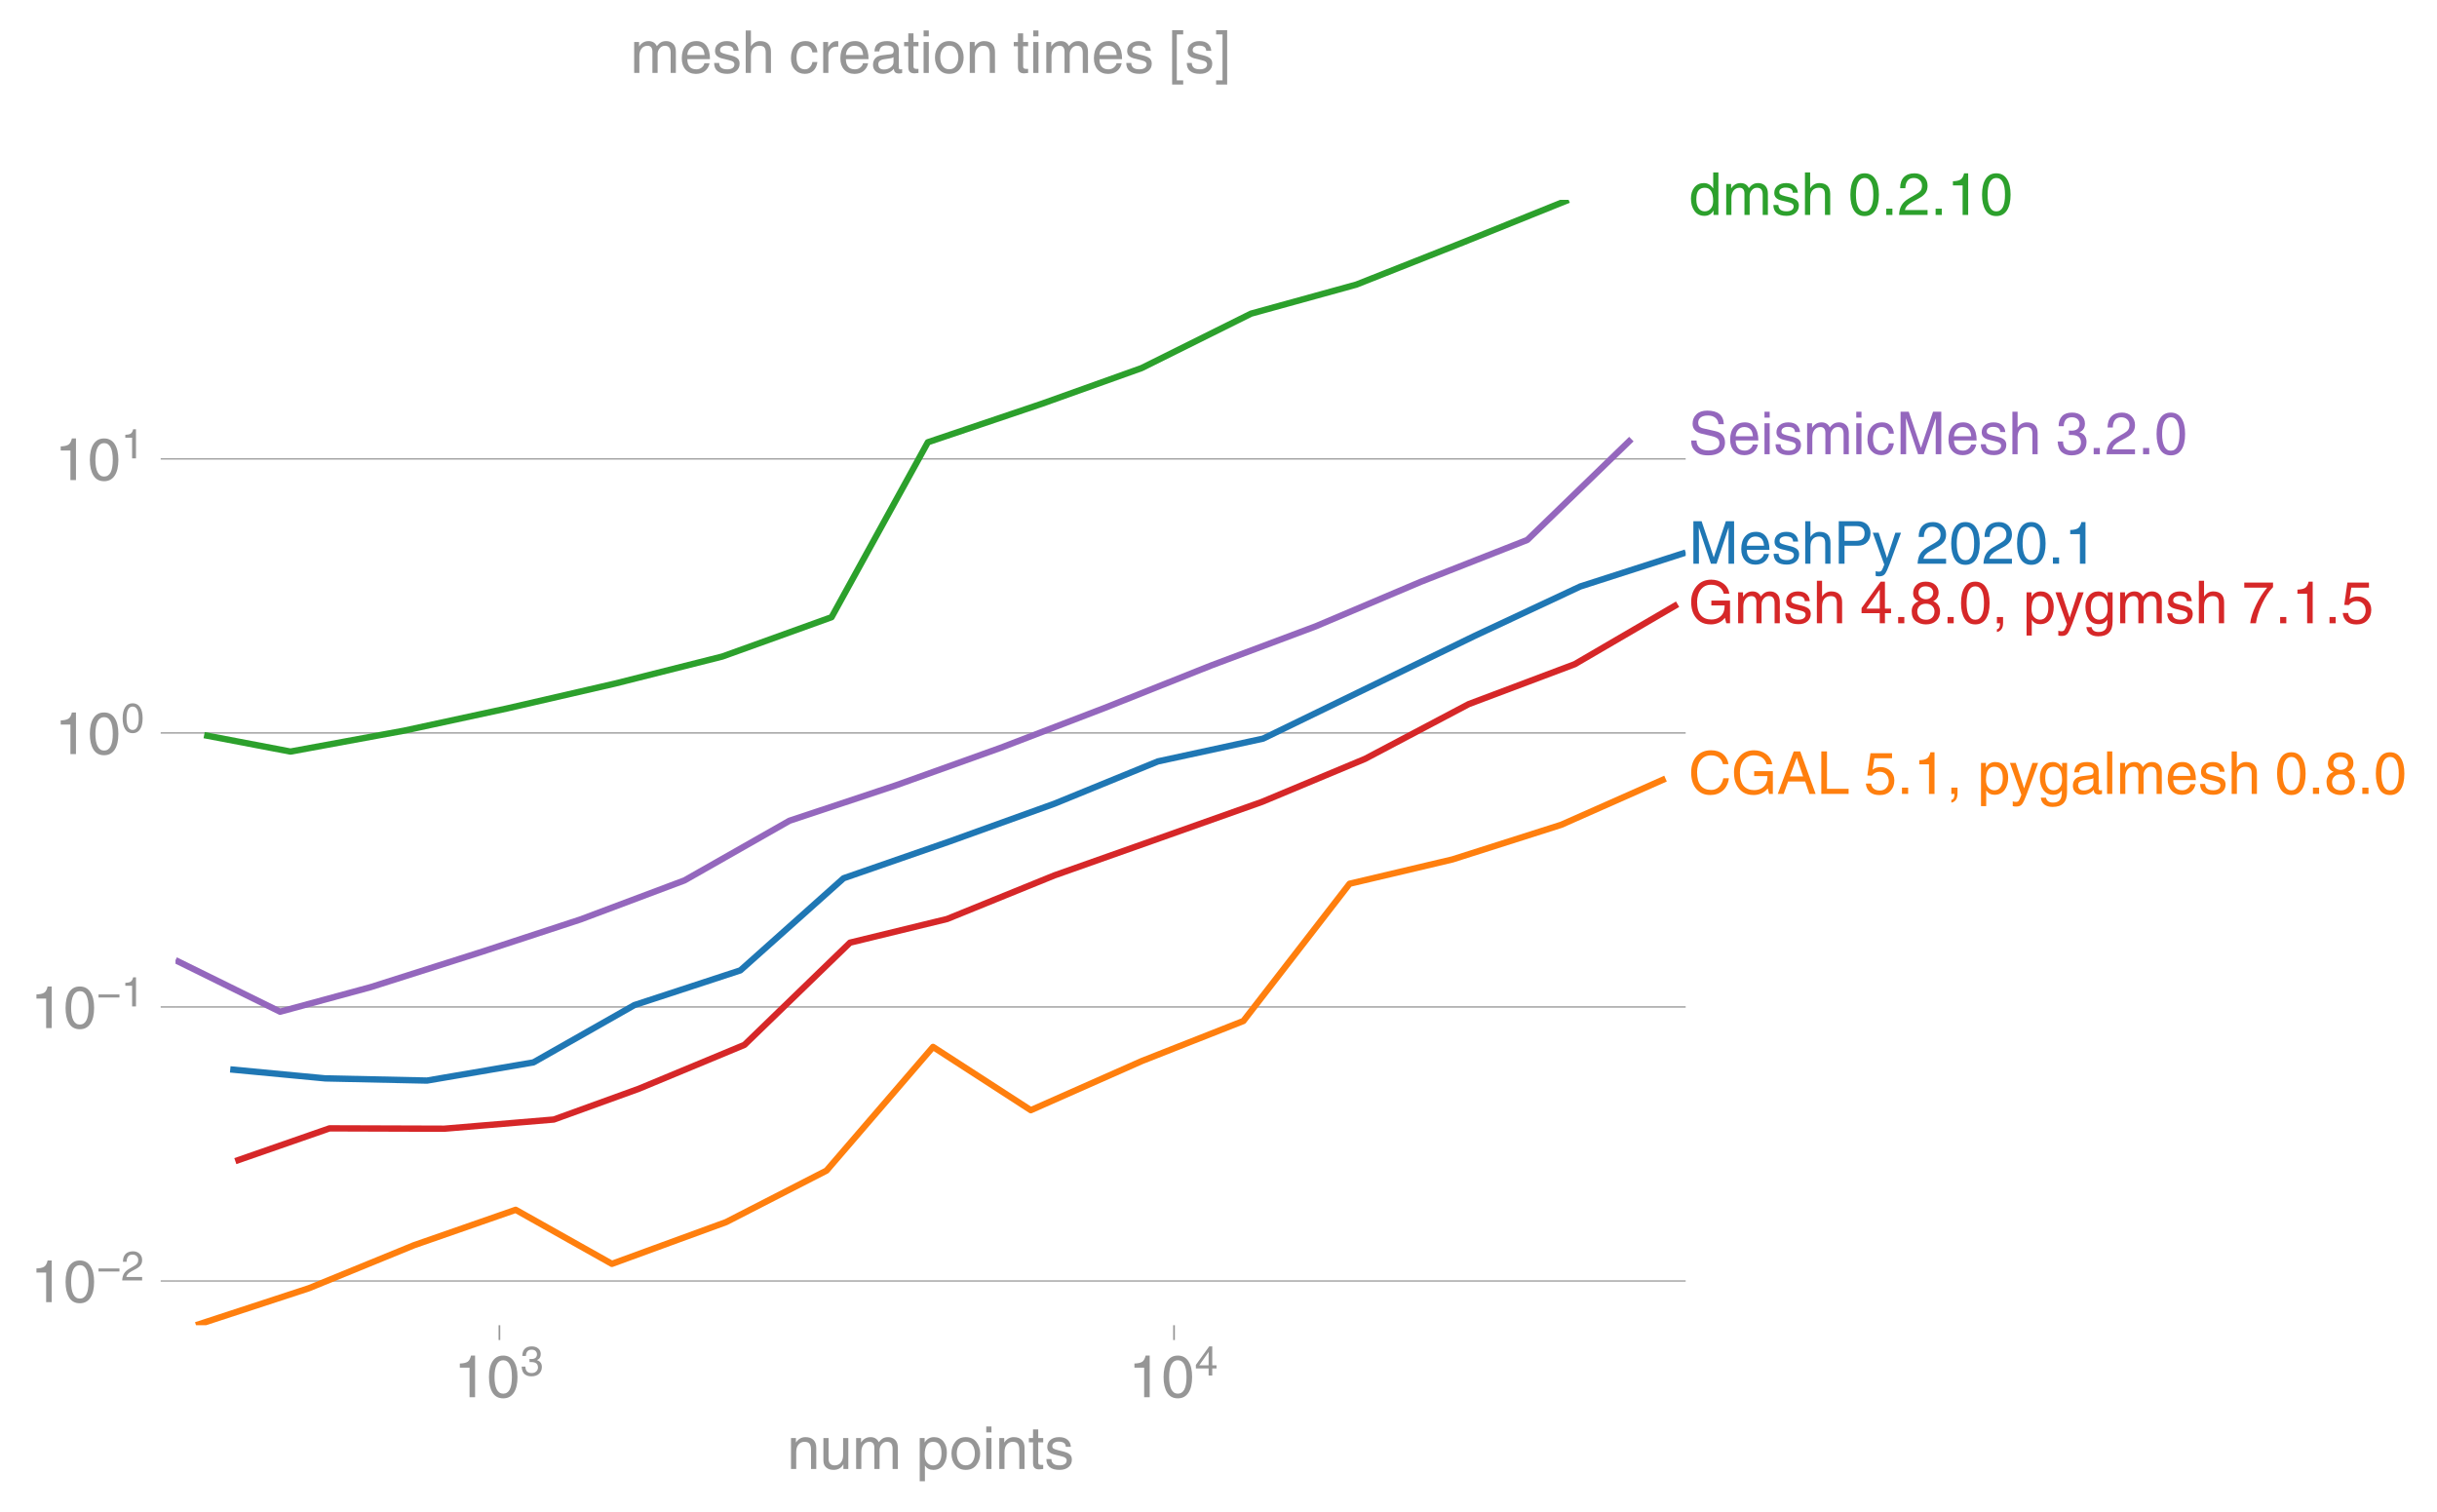
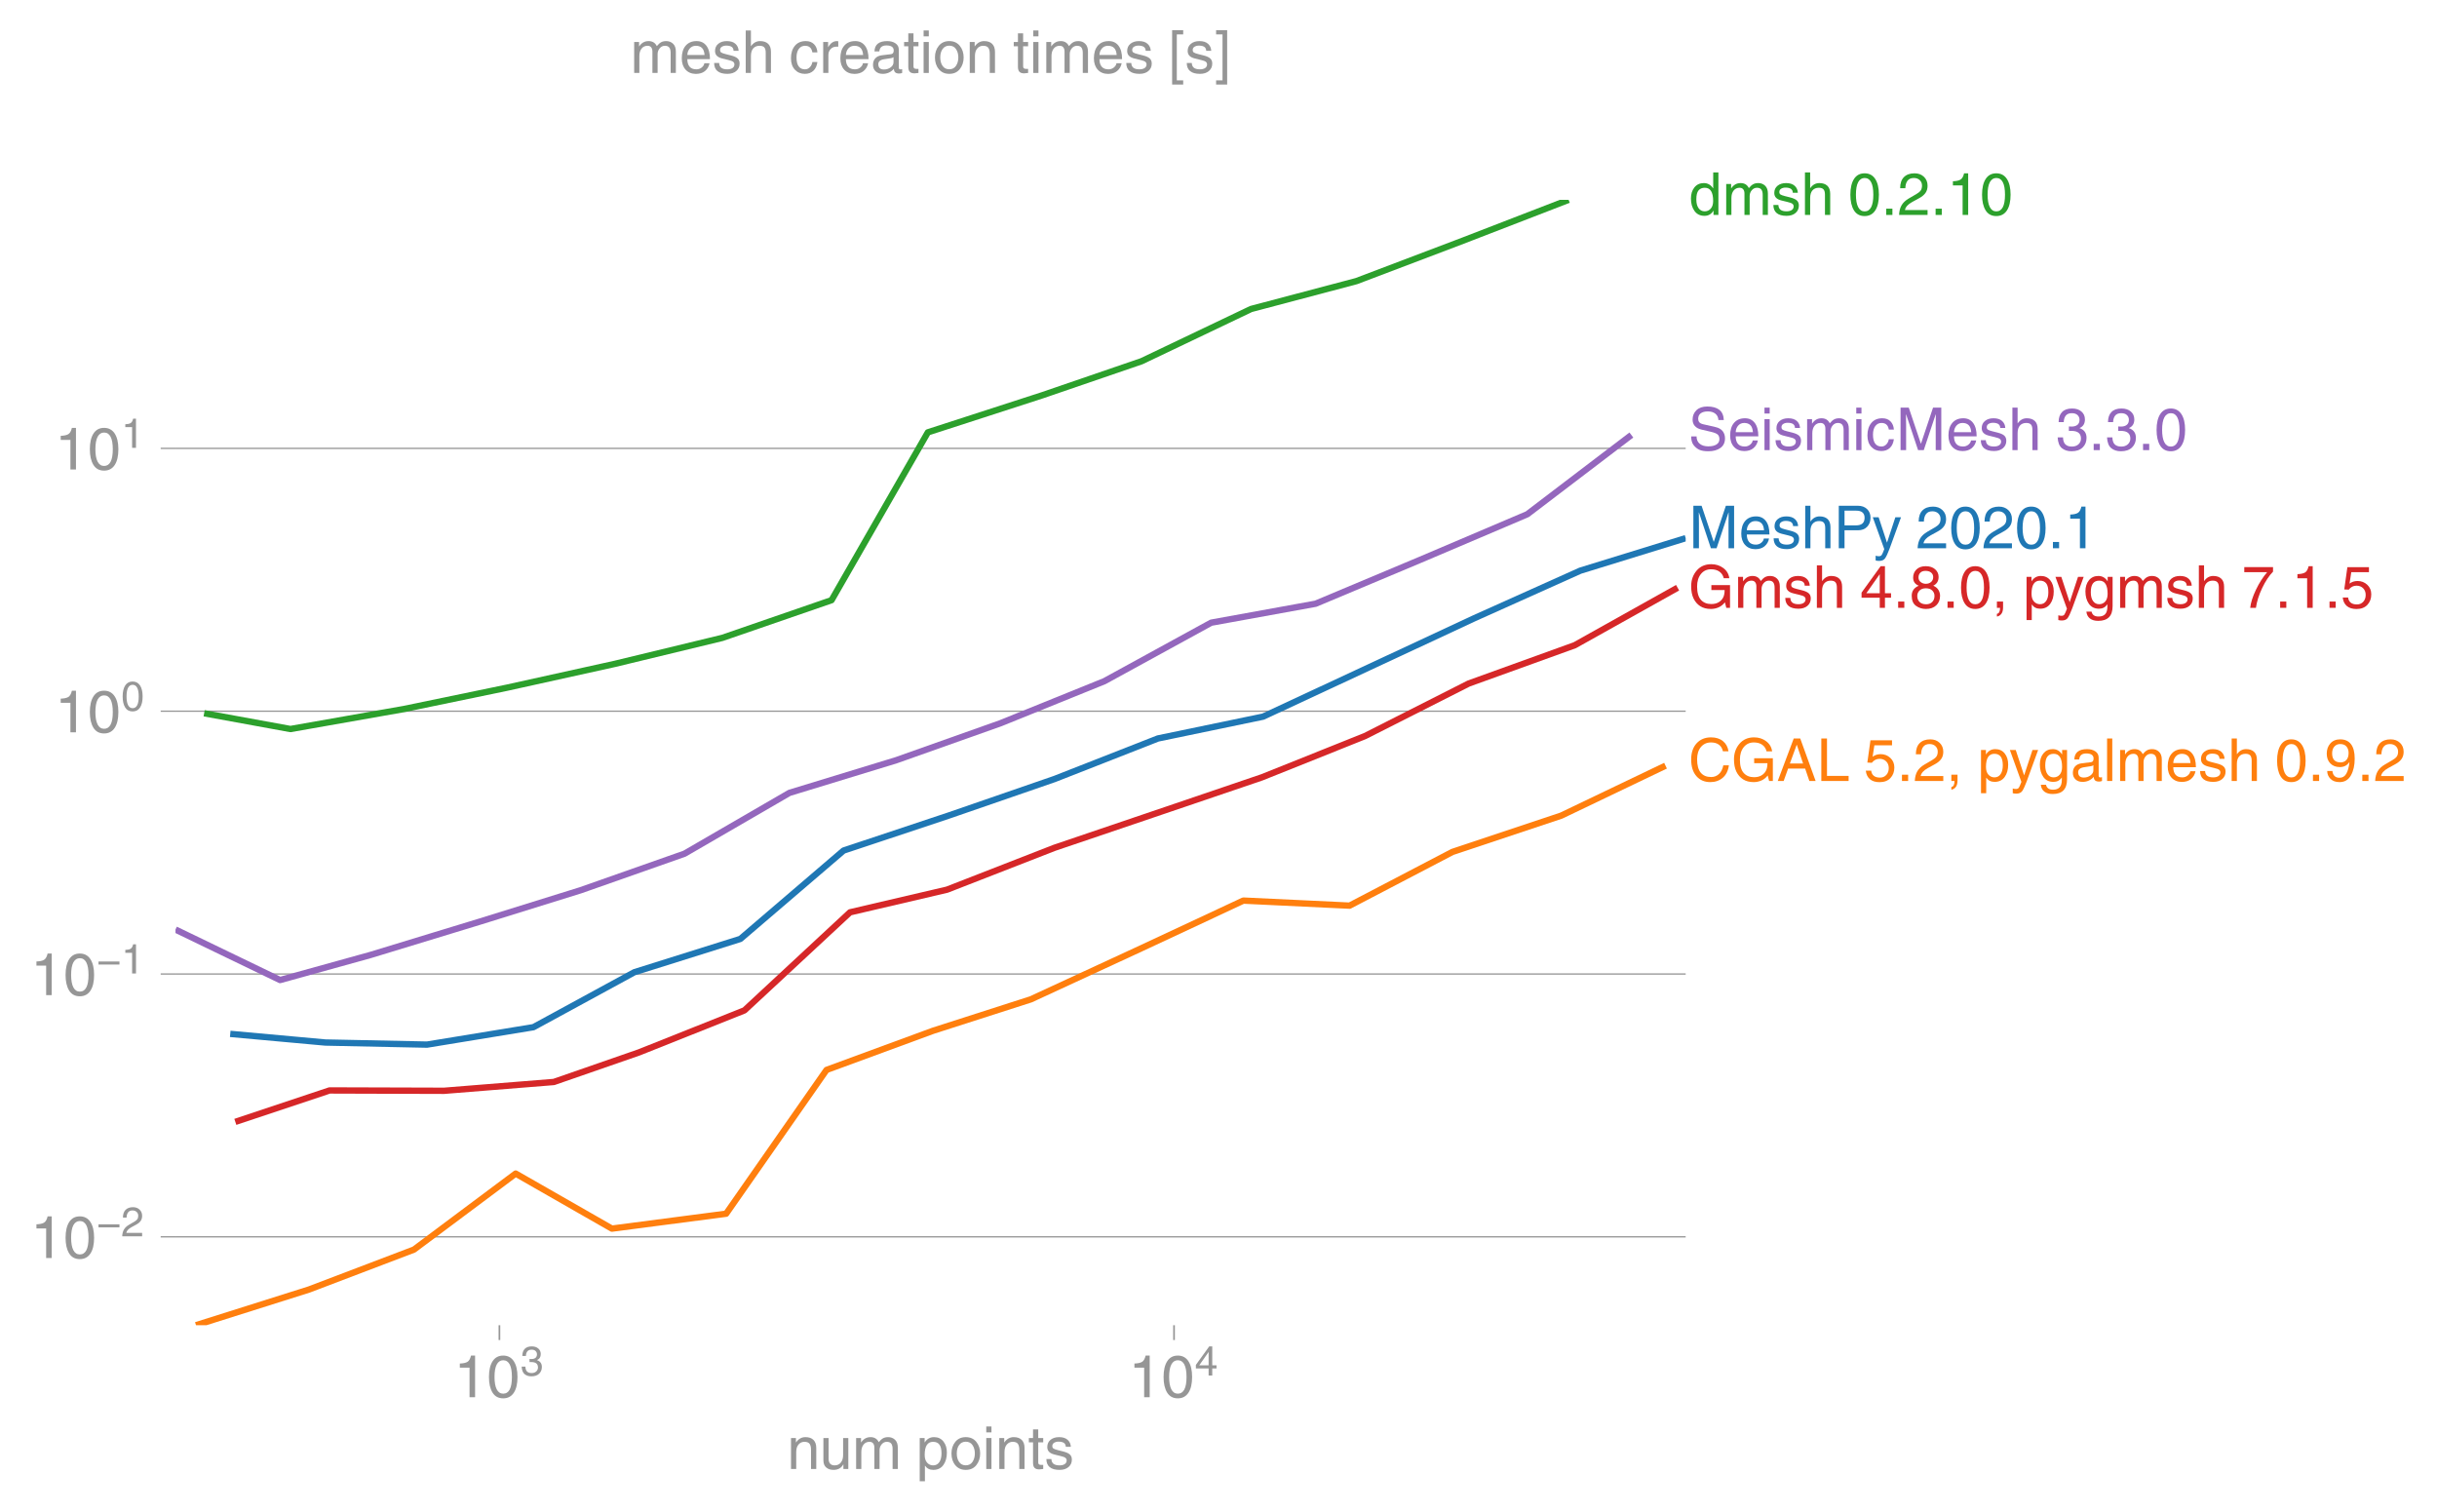
<svg xmlns="http://www.w3.org/2000/svg" xmlns:xlink="http://www.w3.org/1999/xlink" height="476.609" viewBox="0 0 576.288 357.457" width="768.384">
  <defs>
    <style>*{stroke-linecap:butt;stroke-linejoin:round}</style>
  </defs>
  <g id="figure_1">
    <path d="M0 357.457h576.288V0H0z" fill="none" id="patch_1" />
    <g id="axes_1">
      <path d="M41.5 313.361h357.12V47.25H41.5z" fill="none" id="patch_2" />
      <g id="matplotlib.axis_1">
        <g id="xtick_1">
          <g id="line2d_1">
            <defs>
-               <path d="M0 0v3.5" id="mb779ace7f1" stroke="#969696" stroke-width=".4" />
-             </defs>
-             <use x="118.101" xlink:href="#mb779ace7f1" y="313.361" fill="#969696" stroke="#969696" stroke-width=".4" />
+               <path d="M0 0v3.5" id="m93653fe2c5" stroke="#969696" stroke-width=".4" />
+             </defs>
+             <use x="118.101" xlink:href="#m93653fe2c5" y="313.361" fill="#969696" stroke="#969696" stroke-width=".4" />
          </g>
          <g transform="matrix(.14 0 0 -.14 107.321 330.41)" fill="#969696" id="text_1">
            <defs>
              <path d="M35.89 0h-9.374v49.906H10.109v6.985q8.594.28 12.782 2.75Q27.094 62.109 29 70.313h6.89z" id="HelveticaWorld-Regular-49" />
              <path d="M42.484 34.188q0 14.109-3.734 21.156-3.734 7.062-10.969 7.062-7.078 0-10.89-7.062-3.797-7.047-3.797-21.157 0-13.671 3.75-20.937Q20.609 6 27.78 6q7.235 0 10.969 7 3.734 7.016 3.734 21.188zm9.422 0q0-17.297-6.25-26.704-6.25-9.39-17.875-9.39-12.062 0-18.062 9.734-6 9.75-6 26.36 0 17.03 6.14 26.578 6.157 9.547 17.922 9.547 11.625 0 17.875-9.5t6.25-26.626z" id="HelveticaWorld-Regular-48" />
              <path d="M22.406 39.984q2.203-.187 4.594-.187 6.203 0 9.781 2.86 3.594 2.859 3.594 8.656 0 4.687-3.344 7.89-3.343 3.203-9.64 3.203-6.985 0-10.235-4.11-3.234-4.093-3.437-10.983h-8.64q0 10.984 5.765 16.984 5.765 6.016 16.937 6.016 9.922 0 15.828-5.11 5.907-5.094 5.907-13.39 0-10.704-9.032-14.5v-.204q11.72-4 11.72-16.406 0-9.906-6.595-16.265-6.593-6.344-18.703-6.344-9.906 0-16.312 5.203Q4.204 8.5 3.422 21.484H12.5q.203-8.109 4-11.797Q20.313 6 27.484 6q6.938 0 11.141 3.86 4.203 3.859 4.203 9.718 0 6.406-4.016 9.672-4 3.266-12.39 3.266-2 0-4.016-.094z" id="HelveticaWorld-Regular-51" />
            </defs>
            <use transform="translate(0 .173)" xlink:href="#HelveticaWorld-Regular-49" />
            <use transform="translate(55.615 .173)" xlink:href="#HelveticaWorld-Regular-48" />
            <use transform="matrix(.7 0 0 .7 112.146 36.781)" xlink:href="#HelveticaWorld-Regular-51" />
          </g>
        </g>
        <g id="xtick_2">
-           <use x="277.63" xlink:href="#mb779ace7f1" y="313.361" fill="#969696" stroke="#969696" stroke-width=".4" id="line2d_2" />
+           <use x="277.63" xlink:href="#m93653fe2c5" y="313.361" fill="#969696" stroke="#969696" stroke-width=".4" id="line2d_2" />
          <g transform="matrix(.14 0 0 -.14 266.85 330.41)" fill="#969696" id="text_2">
            <defs>
              <path d="M10.594 24.703h22.61v31.89h-.188zM42 17.093V0h-8.797v17.094H2.484v8.593L34.72 70.314H42v-45.61h10.297v-7.61z" id="HelveticaWorld-Regular-52" />
            </defs>
            <use transform="translate(0 .173)" xlink:href="#HelveticaWorld-Regular-49" />
            <use transform="translate(55.615 .173)" xlink:href="#HelveticaWorld-Regular-48" />
            <use transform="matrix(.7 0 0 .7 112.146 36.781)" xlink:href="#HelveticaWorld-Regular-52" />
          </g>
        </g>
        <g transform="matrix(.14 0 0 -.14 186.133 347.359)" fill="#969696" id="text_3">
          <defs>
            <path d="M49.219 0h-8.844v32.172q0 7.422-2.594 10.578-2.578 3.156-8.578 3.156-5.906 0-9.875-4.5-3.953-4.484-3.953-12.89V0H6.594v52.297h8.297v-7.375h.203q6.203 8.89 15.812 8.89 8.89 0 13.594-4.718 4.719-4.703 4.719-13.5z" id="HelveticaWorld-Regular-110" />
            <path d="M6.11 52.297h8.78V17.578q0-5.765 2.61-8.625Q20.125 6.11 25 6.11q6.781 0 10.594 4.797 3.812 4.813 3.812 12.578v28.813h8.782V0H39.89v7.625l-.188.188q-4.984-9.329-16.61-9.329-7.515 0-12.25 4.094Q6.11 6.688 6.11 14.703z" id="HelveticaWorld-Regular-117" />
            <path d="M6.594 52.297h8.297v-7.375h.203q5.906 8.89 15.812 8.89 9.813 0 13.922-8.5 3.75 4.594 7.266 6.547 3.515 1.953 8.703 1.953 6.781 0 11.484-4.453Q77 44.922 77 36.187V0h-8.781v33.797q0 6.094-2.297 9.094-2.297 3.015-7.422 3.015-5.172 0-8.75-4.203-3.563-4.203-3.563-9.812V0h-8.78v36.188q0 4.53-2.11 7.124-2.094 2.594-6.094 2.594-6.297 0-10.062-4.687-3.766-4.688-3.766-12.703V0H6.594z" id="HelveticaWorld-Regular-109" />
            <path d="M14.984 23.688q0-8.407 4.094-13 4.11-4.579 10.219-4.579 6.687 0 10.39 5.438 3.72 5.453 3.72 14.765 0 10.22-3.563 14.907-3.563 4.687-10.735 4.687-6.984 0-10.562-5.5-3.563-5.5-3.563-16.718zm-8.39 28.609h8.297v-7.375h.203q5.61 8.89 15.625 8.89 10.11 0 15.937-7.359 5.828-7.344 5.828-18.766 0-12.796-5.953-21Q40.578-1.515 29.5-1.515q-9.094 0-13.922 7.032h-.203v-26.22H6.594z" id="HelveticaWorld-Regular-112" />
            <path d="M12.703 26.219q0-8.735 3.953-14.375 3.953-5.64 11.219-5.64 7.531 0 11.438 5.905 3.906 5.907 3.906 14.11 0 8.297-3.907 14.078-3.906 5.797-11.437 5.797-6.969 0-11.078-5.453-4.094-5.438-4.094-14.422zm-8.984 0q0 11.672 6.484 19.625 6.5 7.968 17.672 7.968 11.438 0 17.875-8.062 6.453-8.047 6.453-19.531 0-11.516-6.406-19.625-6.39-8.11-17.922-8.11-11.078 0-17.625 7.86-6.531 7.86-6.531 19.875z" id="HelveticaWorld-Regular-111" />
            <path d="M6.594 61.813v9.968h8.781v-9.969zM15.375 0H6.594v52.297h8.781z" id="HelveticaWorld-Regular-105" />
            <path d="M17.188 45.016V10.984q0-2 1.093-3.046 1.11-1.047 3.938-1.047h3.375V0Q20.797-.688 19-.688q-5.516 0-8.063 2.641-2.53 2.64-2.53 8.547v34.516H1.311v7.28h7.094v14.595h8.781V52.297h8.407v-7.281z" id="HelveticaWorld-Regular-116" />
            <path d="M36.078 37.406q-.187 4.688-3.344 6.735-3.14 2.047-9.047 2.047-4.296 0-7.359-1.907-3.047-1.89-3.047-5.468 0-2.829 1.797-4.172 1.813-1.344 7.828-2.86l8.688-2.187q7.906-2 11.297-5.11 3.406-3.093 3.406-8.656 0-7.719-5.64-12.531-5.641-4.813-15.063-4.813-11 0-16.64 4.563-5.626 4.578-5.735 13.75h8.5q.203-5.422 3.594-8.063 3.39-2.625 10.171-2.625 5.516 0 8.766 2.188 3.25 2.203 3.25 6.11 0 2.78-2.11 4.437-2.093 1.672-8.296 3.078l-10.203 2.5q-6.203 1.562-9.157 4.656-2.953 3.094-2.953 8.031 0 7.72 5.516 12.203 5.531 4.5 14.406 4.5 9.485 0 14.531-4.624 5.047-4.61 5.344-11.782z" id="HelveticaWorld-Regular-115" />
          </defs>
          <use xlink:href="#HelveticaWorld-Regular-110" />
          <use x="55.176" xlink:href="#HelveticaWorld-Regular-117" />
          <use x="109.961" xlink:href="#HelveticaWorld-Regular-109" />
          <use x="192.969" xlink:href="#HelveticaWorld-Regular-32" />
          <use x="217.383" xlink:href="#HelveticaWorld-Regular-112" />
          <use x="273.877" xlink:href="#HelveticaWorld-Regular-111" />
          <use x="329.785" xlink:href="#HelveticaWorld-Regular-105" />
          <use x="351.807" xlink:href="#HelveticaWorld-Regular-110" />
          <use x="406.982" xlink:href="#HelveticaWorld-Regular-116" />
          <use x="434.668" xlink:href="#HelveticaWorld-Regular-115" />
        </g>
      </g>
      <g id="matplotlib.axis_2">
        <g id="ytick_1">
-           <path clip-path="url(#p1ca084942b)" d="M41.5 302.903h357.12" fill="none" stroke="#969696" stroke-linecap="square" stroke-width=".3" id="line2d_3" />
+           <path clip-path="url(#p63b7181c20)" d="M41.5 292.465h357.12" fill="none" stroke="#969696" stroke-linecap="square" stroke-width=".3" id="line2d_3" />
          <g id="line2d_4">
            <defs>
-               <path d="M0 0h-3.5" id="mfa47f99532" stroke="#969696" stroke-width=".3" />
-             </defs>
-             <use x="41.5" xlink:href="#mfa47f99532" y="302.903" fill="#969696" stroke="#969696" stroke-width=".3" />
-           </g>
-           <g transform="matrix(.14 0 0 -.14 7.2 307.928)" fill="#969696" id="text_4">
+               <path d="M0 0h-3.5" id="m6d30e87392" stroke="#969696" stroke-width=".3" />
+             </defs>
+             <use x="41.5" xlink:href="#m6d30e87392" y="292.465" fill="#969696" stroke="#969696" stroke-width=".3" />
+           </g>
+           <g transform="matrix(.14 0 0 -.14 7.2 297.49)" fill="#969696" id="text_4">
            <defs>
              <path d="M54.594 21.578H4v7.328h50.594z" id="HelveticaWorld-Regular-8722" />
              <path d="M4.39 45.125q0 12.39 6.391 18.781 6.406 6.407 17.938 6.407 9.656 0 15.812-5.86 6.157-5.86 6.157-15.14 0-7.22-3.547-12.188-3.532-4.953-10.422-8.703l-12.11-6.64Q13.922 15.921 12.5 8.296h38.188V0H2.593q.39 9.906 4.297 16.5 3.906 6.594 12.203 11.375l12.593 7.328q5.032 2.89 7.329 5.984 2.297 3.094 2.297 8.516 0 5.375-3.766 9.031-3.75 3.672-10.156 3.672-7.078 0-10.594-4.672-3.516-4.656-3.61-12.609z" id="HelveticaWorld-Regular-50" />
            </defs>
            <use transform="translate(0 .173)" xlink:href="#HelveticaWorld-Regular-49" />
            <use transform="translate(55.615 .173)" xlink:href="#HelveticaWorld-Regular-48" />
            <use transform="matrix(.7 0 0 .7 112.146 36.781)" xlink:href="#HelveticaWorld-Regular-8722" />
            <use transform="matrix(.7 0 0 .7 153.161 36.781)" xlink:href="#HelveticaWorld-Regular-50" />
          </g>
        </g>
        <g id="ytick_2">
-           <path clip-path="url(#p1ca084942b)" d="M41.5 238.109h357.12" fill="none" stroke="#969696" stroke-linecap="square" stroke-width=".3" id="line2d_5" />
-           <use x="41.5" xlink:href="#mfa47f99532" y="238.109" fill="#969696" stroke="#969696" stroke-width=".3" id="line2d_6" />
-           <g transform="matrix(.14 0 0 -.14 7.2 243.133)" fill="#969696" id="text_5">
+           <path clip-path="url(#p63b7181c20)" d="M41.5 230.316h357.12" fill="none" stroke="#969696" stroke-linecap="square" stroke-width=".3" id="line2d_5" />
+           <use x="41.5" xlink:href="#m6d30e87392" y="230.316" fill="#969696" stroke="#969696" stroke-width=".3" id="line2d_6" />
+           <g transform="matrix(.14 0 0 -.14 7.2 235.34)" fill="#969696" id="text_5">
            <use transform="translate(0 .173)" xlink:href="#HelveticaWorld-Regular-49" />
            <use transform="translate(55.615 .173)" xlink:href="#HelveticaWorld-Regular-48" />
            <use transform="matrix(.7 0 0 .7 112.146 36.781)" xlink:href="#HelveticaWorld-Regular-8722" />
            <use transform="matrix(.7 0 0 .7 153.161 36.781)" xlink:href="#HelveticaWorld-Regular-49" />
          </g>
        </g>
        <g id="ytick_3">
-           <path clip-path="url(#p1ca084942b)" d="M41.5 173.314h357.12" fill="none" stroke="#969696" stroke-linecap="square" stroke-width=".3" id="line2d_7" />
-           <use x="41.5" xlink:href="#mfa47f99532" y="173.314" fill="#969696" stroke="#969696" stroke-width=".3" id="line2d_8" />
-           <g transform="matrix(.14 0 0 -.14 12.94 178.339)" fill="#969696" id="text_6">
+           <path clip-path="url(#p63b7181c20)" d="M41.5 168.167h357.12" fill="none" stroke="#969696" stroke-linecap="square" stroke-width=".3" id="line2d_7" />
+           <use x="41.5" xlink:href="#m6d30e87392" y="168.167" fill="#969696" stroke="#969696" stroke-width=".3" id="line2d_8" />
+           <g transform="matrix(.14 0 0 -.14 12.94 173.192)" fill="#969696" id="text_6">
            <use transform="translate(0 .173)" xlink:href="#HelveticaWorld-Regular-49" />
            <use transform="translate(55.615 .173)" xlink:href="#HelveticaWorld-Regular-48" />
            <use transform="matrix(.7 0 0 .7 112.146 36.781)" xlink:href="#HelveticaWorld-Regular-48" />
          </g>
        </g>
        <g id="ytick_4">
-           <path clip-path="url(#p1ca084942b)" d="M41.5 108.52h357.12" fill="none" stroke="#969696" stroke-linecap="square" stroke-width=".3" id="line2d_9" />
-           <use x="41.5" xlink:href="#mfa47f99532" y="108.519" fill="#969696" stroke="#969696" stroke-width=".3" id="line2d_10" />
-           <g transform="matrix(.14 0 0 -.14 12.94 113.544)" fill="#969696" id="text_7">
+           <path clip-path="url(#p63b7181c20)" d="M41.5 106.018h357.12" fill="none" stroke="#969696" stroke-linecap="square" stroke-width=".3" id="line2d_9" />
+           <use x="41.5" xlink:href="#m6d30e87392" y="106.018" fill="#969696" stroke="#969696" stroke-width=".3" id="line2d_10" />
+           <g transform="matrix(.14 0 0 -.14 12.94 111.042)" fill="#969696" id="text_7">
            <use transform="translate(0 .173)" xlink:href="#HelveticaWorld-Regular-49" />
            <use transform="translate(55.615 .173)" xlink:href="#HelveticaWorld-Regular-48" />
            <use transform="matrix(.7 0 0 .7 112.146 36.781)" xlink:href="#HelveticaWorld-Regular-49" />
          </g>
        </g>
      </g>
-       <path clip-path="url(#p1ca084942b)" d="M48.274 173.827l20.405 3.887 26.855-4.935 24.413-5.27 25.503-5.874 25.362-6.393 25.832-9.296 22.771-41.373 27.122-9.16 23.415-8.372 25.893-12.878 24.9-6.87 25.17-9.958 25.023-10.086" fill="none" stroke="#2ca02c" stroke-linecap="square" stroke-width="1.5" id="line2d_11" />
-       <path clip-path="url(#p1ca084942b)" d="M54.445 252.868l22.488 2.13 24.043.516 25.162-4.298 23.874-13.549 25.069-8.212 24.403-21.783 24.961-8.662 24.9-8.967 24.476-10.002 24.873-5.387 25.105-12.187 24.873-12.082 25.021-11.707 24.927-8.022" fill="none" stroke="#1f77b4" stroke-linecap="square" stroke-width="1.5" id="line2d_12" />
-       <path clip-path="url(#p1ca084942b)" d="M46.35 313.361l26.712-8.75 24.83-10.16 24.05-8.379 22.757 12.78 27.013-9.875 23.74-12.175 25.188-29.247 23.118 14.959 26.256-11.621 24.012-9.463 25.12-32.46 24.31-5.744 25.74-8.198 24.659-10.92" fill="none" stroke="#ff7f0e" stroke-linecap="square" stroke-width="1.5" id="line2d_13" />
-       <path clip-path="url(#p1ca084942b)" d="M55.65 274.56l22.28-7.749 27.095.086 25.939-2.172 20.132-7.286 24.952-10.37 24.96-24.171 22.943-5.586 25.393-10.317 23.102-8.17 25.96-9.202 24.397-10.184 24.507-12.944 25.078-9.44 24.32-14.18" fill="none" stroke="#d62728" stroke-linecap="square" stroke-width="1.5" id="line2d_14" />
-       <path clip-path="url(#p1ca084942b)" d="M41.5 227.046l24.732 12.184 21.381-5.799 25.758-8.183 23.913-7.838 24.59-9.232 24.81-14.1 25.246-8.405 24.682-8.843 24.555-9.413 25.249-10.058 24.693-9.249 24.81-10.51 25.253-9.927 24.605-23.842" fill="none" stroke="#9467bd" stroke-linecap="square" stroke-width="1.5" id="line2d_15" />
+       <path clip-path="url(#p63b7181c20)" d="M48.274 168.66l20.405 3.727 26.855-4.733 24.413-5.055 25.503-5.634 25.362-6.132 25.832-8.916 22.771-39.685 27.122-8.786 23.415-8.03 25.893-12.352 24.9-6.59 25.17-9.551 25.023-9.674" fill="none" stroke="#2ca02c" stroke-linecap="square" stroke-width="1.5" id="line2d_11" />
+       <path clip-path="url(#p63b7181c20)" d="M54.445 244.472l22.488 2.044 24.043.495 25.162-4.123 23.874-12.996 25.069-7.876 24.403-20.893 24.961-8.31 24.9-8.6 24.476-9.594 24.873-5.167 25.105-11.689 24.873-11.59 25.021-11.228 24.927-7.694" fill="none" stroke="#1f77b4" stroke-linecap="square" stroke-width="1.5" id="line2d_12" />
+       <path clip-path="url(#p63b7181c20)" d="M46.35 313.361l26.712-8.438 24.83-9.448 24.05-17.969 22.757 13.016 27.013-3.527 23.74-33.997 25.188-9.262 23.118-7.427 26.256-12.137 24.012-11.218 25.12 1.196 24.31-12.7 25.74-8.587 24.659-11.808" fill="none" stroke="#ff7f0e" stroke-linecap="square" stroke-width="1.5" id="line2d_13" />
+       <path clip-path="url(#p63b7181c20)" d="M55.65 265.28l22.28-7.433 27.095.082 25.939-2.083 20.132-6.989 24.952-9.947 24.96-23.184 22.943-5.357 25.393-9.896 23.102-7.836 25.96-8.827 24.397-9.769 24.507-12.414 25.078-9.055 24.32-13.602" fill="none" stroke="#d62728" stroke-linecap="square" stroke-width="1.5" id="line2d_14" />
+       <path clip-path="url(#p63b7181c20)" d="M41.5 219.802l24.732 11.939 21.381-5.93 25.758-7.854 23.913-7.442 24.59-8.653 24.81-14.383 25.246-7.715 24.682-8.755 24.555-9.941 25.249-13.828 24.693-4.485 24.81-10.415 25.253-10.744 24.605-18.733" fill="none" stroke="#9467bd" stroke-linecap="square" stroke-width="1.5" id="line2d_15" />
      <g transform="matrix(.14 0 0 -.14 399.305 50.825)" fill="#2ca02c" id="text_8">
        <defs>
          <path d="M13.094 26.313q0-9.704 3.844-14.954 3.859-5.25 10.265-5.25 6.094 0 10.188 4.485 4.109 4.5 4.109 13.094 0 11.03-3.5 16.625-3.484 5.593-10.61 5.593-6.78 0-10.546-4.453-3.75-4.437-3.75-15.14zM50.39 0h-8.297v7.172h-.203q-4.97-8.688-15.078-8.688-10.891 0-16.86 8.297Q4 15.094 4 27.688q0 11.625 5.906 18.875 5.922 7.25 15.875 7.25 9.813 0 15.625-8.891l.203.594V71.78h8.782z" id="HelveticaWorld-Regular-100" />
          <path d="M49.219 0h-8.844v34.188q0 6.296-2.438 9-2.437 2.718-7.953 2.718-6.797 0-10.703-4.406-3.906-4.39-3.906-12.984V0H6.594v71.781h8.781V45.312h.203q6 8.5 15.328 8.5 8.594 0 13.453-4.5 4.86-4.484 4.86-13.718z" id="HelveticaWorld-Regular-104" />
          <path d="M19.094 0H8.687v10.594h10.407z" id="HelveticaWorld-Regular-46" />
        </defs>
        <use xlink:href="#HelveticaWorld-Regular-100" />
        <use x="56.982" xlink:href="#HelveticaWorld-Regular-109" />
        <use x="139.99" xlink:href="#HelveticaWorld-Regular-115" />
        <use x="189.99" xlink:href="#HelveticaWorld-Regular-104" />
        <use x="245.166" xlink:href="#HelveticaWorld-Regular-32" />
        <use x="269.58" xlink:href="#HelveticaWorld-Regular-48" />
        <use x="325.195" xlink:href="#HelveticaWorld-Regular-46" />
        <use x="352.979" xlink:href="#HelveticaWorld-Regular-50" />
        <use x="408.594" xlink:href="#HelveticaWorld-Regular-46" />
        <use x="436.377" xlink:href="#HelveticaWorld-Regular-49" />
        <use x="491.992" xlink:href="#HelveticaWorld-Regular-48" />
      </g>
-       <g transform="matrix(.14 0 0 -.14 399.305 133.292)" fill="#1f77b4" id="text_9">
+       <g transform="matrix(.14 0 0 -.14 399.305 129.638)" fill="#1f77b4" id="text_9">
        <defs>
          <path d="M67.484 0v42.39q0 .829.094 8.126t.094 9.78h-.281L47.312 0h-9.609L17.578 60.203h-.297q0-3.61.094-10.297.11-6.687.11-7.515V0H8.108v71.781h13.86L42.39 11.078h.28l20.313 60.703h13.922V0z" id="HelveticaWorld-Regular-77" />
          <path d="M42.484 30.328q-.687 8.485-4.5 12.031-3.797 3.547-10.109 3.547-6.39 0-10.328-4.5-3.922-4.484-4.172-11.078zm8.391-13.922q-1.453-8.11-7.953-13.422-5.719-4.5-15.047-4.593-10.984.093-17.438 7.203Q4 12.704 4 24.704q0 13.78 6.64 21.437 6.641 7.672 18.47 7.672 10.593 0 16.546-7.922 5.953-7.907 5.953-22.594H13.375q0-8.203 3.813-12.703Q21 6.109 28.608 6.109q5.375 0 9.235 3.235 3.86 3.25 4.25 7.062z" id="HelveticaWorld-Regular-101" />
          <path d="M17.828 38.625H37.11q7.282 0 10.938 3.188 3.656 3.203 3.656 9.703 0 5.812-3.516 8.89-3.515 3.078-10.687 3.078H17.828zm0-38.625H8.11v71.781h32.266q9.625 0 15.484-5.594 5.86-5.593 5.86-14.578 0-9.328-5.672-15.312-5.656-5.969-15.672-5.969H17.828z" id="HelveticaWorld-Regular-80" />
          <path d="M39.016 52.297h9.562L29.891.984q-.5-1.375-.985-2.593-4.25-11.329-7.328-15.547-3.078-4.235-9.953-4.235-3.61 0-5.906.782v8.015q2.484-.89 5.468-.89 3.22 0 4.704 2.03 1.5 2.032 4.421 9.938L.875 52.297h9.922L24.812 9.719H25z" id="HelveticaWorld-Regular-121" />
        </defs>
        <use xlink:href="#HelveticaWorld-Regular-77" />
        <use x="85.01" xlink:href="#HelveticaWorld-Regular-101" />
        <use x="140.43" xlink:href="#HelveticaWorld-Regular-115" />
        <use x="190.43" xlink:href="#HelveticaWorld-Regular-104" />
        <use x="245.605" xlink:href="#HelveticaWorld-Regular-80" />
        <use x="310.254" xlink:href="#HelveticaWorld-Regular-121" />
        <use x="359.863" xlink:href="#HelveticaWorld-Regular-32" />
        <use x="384.277" xlink:href="#HelveticaWorld-Regular-50" />
        <use x="439.893" xlink:href="#HelveticaWorld-Regular-48" />
        <use x="495.508" xlink:href="#HelveticaWorld-Regular-50" />
        <use x="551.123" xlink:href="#HelveticaWorld-Regular-48" />
        <use x="606.738" xlink:href="#HelveticaWorld-Regular-46" />
        <use x="634.521" xlink:href="#HelveticaWorld-Regular-49" />
      </g>
-       <g transform="matrix(.14 0 0 -.14 399.305 187.725)" fill="#ff7f0e" id="text_10">
+       <g transform="matrix(.14 0 0 -.14 399.305 184.672)" fill="#ff7f0e" id="text_10">
        <defs>
          <path d="M58.016 50.203q-1.625 7.313-6.782 11.094-5.14 3.797-13.343 3.797-10.594 0-17.047-7.703-6.438-7.688-6.438-20.766 0-15.14 6.094-22.547 6.11-7.39 17.688-7.39 7.609 0 13.093 5.046 5.5 5.063 7.407 14.688h9.421Q66.22 12.594 57.625 5.344t-20.906-7.25q-14.703 0-23.516 10.11Q4.391 18.311 4.391 36.28q0 17.328 9.203 27.36 9.203 10.047 24.297 10.047 12.5 0 20.265-6.454 7.766-6.437 9.235-17.03z" id="HelveticaWorld-Regular-67" />
          <path d="M38.484 38.375h31.532V0h-6.297l-2.344 9.281Q56.781 3.421 50.578.75q-6.187-2.656-12.875-2.656-10.797 0-18.047 4.703-7.25 4.719-11.265 13.015-4 8.313-4 20.72 0 15.468 9.203 26.312 9.203 10.843 24.781 10.843 11.625 0 20.313-6.5Q67.39 60.688 68.796 50h-9.375q-1.703 7.078-7.219 11.078-5.516 4.016-14.312 4.016-10.594 0-17.047-7.985-6.438-7.984-6.438-21.125 0-15.28 6.39-22.437Q27.204 6.39 38.282 6.39q7.235 0 12.235 2.859 5 2.86 7.687 7.766 2.688 4.906 2.688 13.062H38.484z" id="HelveticaWorld-Regular-71" />
          <path d="M44 29.5L33.406 61.078h-.203L21.687 29.5zm-25.297-8.594L11.188 0h-9.97l27 71.781h10.985L65.187 0H54.594l-7.078 20.906z" id="HelveticaWorld-Regular-65" />
          <path d="M17.672 8.594h36.531V0H8.11v71.781h9.563z" id="HelveticaWorld-Regular-76" />
          <path d="M14.703 40.922q5.813 4.39 13.625 4.39 9.469 0 16.281-6.296 6.813-6.297 6.813-16.22 0-10.78-6.578-17.796-6.563-7-18.422-7-10.313 0-16.266 5.047Q4.203 8.109 3.22 17.39h9.094q.671-5.672 4.437-8.672 3.766-3 10.453-3 6.485 0 10.64 4.484Q42 14.703 42 21.688q0 7.125-4.36 11.421-4.343 4.297-11.218 4.297-7.813 0-13.047-6.687l-7.563.39 5.266 37.594h36.438v-8.5H17.672z" id="HelveticaWorld-Regular-53" />
          <path d="M8.688 10.594h10.406V.78q0-7.422-3.078-11.172-3.078-3.765-7.328-4.312v4.594Q14.015-9.422 14.015 0H8.687z" id="HelveticaWorld-Regular-44" />
          <path d="M12.984 26.313q0-9.61 3.813-14.907Q20.609 6.11 27.094 6.11q6.312 0 10.312 4.579 4 4.593 4 13 0 11.03-3.5 16.625-3.484 5.593-10.61 5.593-7.171 0-10.75-4.765-3.562-4.766-3.562-14.828zM49.812 2.983q0-12.609-6.062-18.797-6.047-6.203-18.266-6.203-8.78 0-13.984 4.047Q6.297-13.922 5.516-6.39h8.796q.672-3.812 3.532-6.062 2.86-2.25 8.281-2.25 7.375 0 11.125 3.969 3.766 3.953 3.766 12.828v3.719h-.188q-4.937-7.329-13.922-7.329-11.187 0-17.093 8.25-5.907 8.25-5.907 20.953 0 11.625 5.953 18.875 5.97 7.25 15.829 7.25 9.906 0 15.625-8.89h.187v7.375h8.313z" id="HelveticaWorld-Regular-103" />
          <path d="M38.375 26.703q-.969-1.015-3.828-1.656-2.86-.625-10.672-1.656-5.766-.688-8.469-2.844-2.703-2.14-2.703-5.656 0-4.297 2.281-6.688 2.297-2.39 7.329-2.39 6.296 0 11.171 3.578 4.891 3.593 4.891 8.718zM6.203 36.375q.297 8.844 5.734 13.14 5.454 4.297 15.844 4.297 8.297 0 13.907-3.765 5.624-3.75 5.624-10.844V9.078Q47.313 6 50.094 6q1.125 0 2.89.39V0Q50.594-.984 48-.984q-4.5 0-6.703 1.921-2.188 1.938-2.281 6.047-7.516-8.5-18.891-8.5-7.422 0-11.922 4.204Q3.72 6.89 3.72 13.624q0 6.89 3.906 11.125Q11.531 29 19 29.89l15.516 1.891q4.203.64 4.203 6.203 0 4.11-3.047 6.297-3.047 2.203-9.25 2.203-5.516 0-8.485-2.437-2.953-2.438-3.53-7.672z" id="HelveticaWorld-Regular-97" />
          <path d="M15.375 0H6.594v71.781h8.781z" id="HelveticaWorld-Regular-108" />
-           <path d="M27.594 40.578q5.422 0 8.953 3.094 3.547 3.11 3.547 8.234 0 4.594-3.407 7.547-3.39 2.953-9.687 2.953-5.61 0-8.672-3.11-3.047-3.093-3.047-7.874 0-5.125 3.813-7.984 3.812-2.86 8.5-2.86zm.093-7.562q-6.78 0-10.64-3.766-3.86-3.766-3.86-9.234 0-6.297 3.907-10.157Q21 6 28.219 6q6.406 0 10.234 3.86 3.828 3.859 3.828 10.265 0 5.469-3.828 9.172-3.828 3.719-10.766 3.719zM49.22 52.203q0-10.594-9.032-14.797 6.204-2.781 8.86-7.36 2.656-4.562 2.656-9.733 0-10.016-6.453-16.125-6.438-6.094-17.375-6.094-9.563 0-16.813 5.25-7.25 5.25-7.25 17.062 0 11.922 11.907 16.907-9.516 3.796-9.516 13.671 0 8.297 5.64 13.813 5.641 5.516 15.641 5.516 10.016 0 15.875-5.204 5.86-5.203 5.86-12.906z" id="HelveticaWorld-Regular-56" />
+           <path d="M27.594 31.39q6 0 9.75 4.047 3.765 4.063 3.765 11.97 0 6.5-3.562 10.75-3.563 4.25-10.64 4.25-6.11 0-9.876-4.298-3.75-4.297-3.75-11.53 0-7.376 3.516-11.282 3.515-3.906 10.797-3.906zm-1.282-7.906q-10 0-16.062 6.203-6.047 6.204-6.047 16.5 0 10.407 6.094 17.266 6.11 6.86 16.515 6.86 12.11 0 18.36-8.157 6.25-8.156 6.25-24.453 0-16.906-6.406-28.266Q38.625-1.905 25.875-1.905q-9.953 0-15.422 5.593-5.469 5.594-5.469 13.204h8.829q.39-5.266 3.437-8.375 3.063-3.094 8.438-3.094 7.609 0 11.515 6.781Q41.11 19 42.578 31.688l-.187.203q-5.672-8.407-16.078-8.407z" id="HelveticaWorld-Regular-57" />
        </defs>
        <use xlink:href="#HelveticaWorld-Regular-67" />
        <use x="72.314" xlink:href="#HelveticaWorld-Regular-71" />
        <use x="149.414" xlink:href="#HelveticaWorld-Regular-65" />
        <use x="216.113" xlink:href="#HelveticaWorld-Regular-76" />
        <use x="271.729" xlink:href="#HelveticaWorld-Regular-32" />
        <use x="296.143" xlink:href="#HelveticaWorld-Regular-53" />
        <use x="351.758" xlink:href="#HelveticaWorld-Regular-46" />
-         <use x="379.541" xlink:href="#HelveticaWorld-Regular-49" />
+         <use x="379.541" xlink:href="#HelveticaWorld-Regular-50" />
        <use x="435.156" xlink:href="#HelveticaWorld-Regular-44" />
        <use x="462.939" xlink:href="#HelveticaWorld-Regular-32" />
        <use x="487.354" xlink:href="#HelveticaWorld-Regular-112" />
        <use x="541.848" xlink:href="#HelveticaWorld-Regular-121" />
        <use x="589.457" xlink:href="#HelveticaWorld-Regular-103" />
        <use x="645.365" xlink:href="#HelveticaWorld-Regular-97" />
        <use x="700.297" xlink:href="#HelveticaWorld-Regular-108" />
        <use x="722.318" xlink:href="#HelveticaWorld-Regular-109" />
        <use x="805.326" xlink:href="#HelveticaWorld-Regular-101" />
        <use x="860.746" xlink:href="#HelveticaWorld-Regular-115" />
        <use x="910.746" xlink:href="#HelveticaWorld-Regular-104" />
        <use x="965.922" xlink:href="#HelveticaWorld-Regular-32" />
        <use x="990.336" xlink:href="#HelveticaWorld-Regular-48" />
        <use x="1045.951" xlink:href="#HelveticaWorld-Regular-46" />
-         <use x="1073.734" xlink:href="#HelveticaWorld-Regular-56" />
+         <use x="1073.734" xlink:href="#HelveticaWorld-Regular-57" />
        <use x="1129.35" xlink:href="#HelveticaWorld-Regular-46" />
-         <use x="1157.133" xlink:href="#HelveticaWorld-Regular-48" />
-       </g>
-       <g transform="matrix(.14 0 0 -.14 399.305 147.382)" fill="#d62728" id="text_11">
-         <defs>
+         <use x="1157.133" xlink:href="#HelveticaWorld-Regular-50" />
+       </g>
+       <g transform="matrix(.14 0 0 -.14 399.305 143.727)" fill="#d62728" id="text_11">
+         <defs>
+           <path d="M27.594 40.578q5.422 0 8.953 3.094 3.547 3.11 3.547 8.234 0 4.594-3.407 7.547-3.39 2.953-9.687 2.953-5.61 0-8.672-3.11-3.047-3.093-3.047-7.874 0-5.125 3.813-7.984 3.812-2.86 8.5-2.86zm.093-7.562q-6.78 0-10.64-3.766-3.86-3.766-3.86-9.234 0-6.297 3.907-10.157Q21 6 28.219 6q6.406 0 10.234 3.86 3.828 3.859 3.828 10.265 0 5.469-3.828 9.172-3.828 3.719-10.766 3.719zM49.22 52.203q0-10.594-9.032-14.797 6.204-2.781 8.86-7.36 2.656-4.562 2.656-9.733 0-10.016-6.453-16.125-6.438-6.094-17.375-6.094-9.563 0-16.813 5.25-7.25 5.25-7.25 17.062 0 11.922 11.907 16.907-9.516 3.796-9.516 13.671 0 8.297 5.64 13.813 5.641 5.516 15.641 5.516 10.016 0 15.875-5.204 5.86-5.203 5.86-12.906z" id="HelveticaWorld-Regular-56" />
          <path d="M3.719 68.797h48.578v-7.719Q42.28 50.875 33.984 33.484 25.687 16.11 23.391 0h-9.672q1.469 13.281 9.719 30.531 8.25 17.266 18.953 29.672H3.719z" id="HelveticaWorld-Regular-55" />
        </defs>
        <use xlink:href="#HelveticaWorld-Regular-71" />
        <use x="77.1" xlink:href="#HelveticaWorld-Regular-109" />
        <use x="160.107" xlink:href="#HelveticaWorld-Regular-115" />
        <use x="210.107" xlink:href="#HelveticaWorld-Regular-104" />
        <use x="265.283" xlink:href="#HelveticaWorld-Regular-32" />
        <use x="289.697" xlink:href="#HelveticaWorld-Regular-52" />
        <use x="345.313" xlink:href="#HelveticaWorld-Regular-46" />
        <use x="373.096" xlink:href="#HelveticaWorld-Regular-56" />
        <use x="428.711" xlink:href="#HelveticaWorld-Regular-46" />
        <use x="456.494" xlink:href="#HelveticaWorld-Regular-48" />
        <use x="512.109" xlink:href="#HelveticaWorld-Regular-44" />
        <use x="539.893" xlink:href="#HelveticaWorld-Regular-32" />
        <use x="564.307" xlink:href="#HelveticaWorld-Regular-112" />
        <use x="618.801" xlink:href="#HelveticaWorld-Regular-121" />
        <use x="666.41" xlink:href="#HelveticaWorld-Regular-103" />
        <use x="722.318" xlink:href="#HelveticaWorld-Regular-109" />
        <use x="805.326" xlink:href="#HelveticaWorld-Regular-115" />
        <use x="855.326" xlink:href="#HelveticaWorld-Regular-104" />
        <use x="910.502" xlink:href="#HelveticaWorld-Regular-32" />
        <use x="934.916" xlink:href="#HelveticaWorld-Regular-55" />
        <use x="990.531" xlink:href="#HelveticaWorld-Regular-46" />
        <use x="1018.314" xlink:href="#HelveticaWorld-Regular-49" />
        <use x="1073.93" xlink:href="#HelveticaWorld-Regular-46" />
        <use x="1101.713" xlink:href="#HelveticaWorld-Regular-53" />
      </g>
-       <g transform="matrix(.14 0 0 -.14 399.305 107.407)" fill="#9467bd" id="text_12">
+       <g transform="matrix(.14 0 0 -.14 399.305 106.438)" fill="#9467bd" id="text_12">
        <defs>
          <path d="M50.39 50.781q-.296 6.844-5.109 10.719-4.797 3.875-12.656 3.875-7.922 0-12.172-3.25-4.234-3.234-4.234-9.344 0-3.265 1.843-5.61 1.86-2.343 6.641-3.468l20.516-4.687q8.297-1.813 12.297-6.875 4.015-5.047 4.015-12.313 0-10.64-7.812-16.187-7.813-5.547-20.313-5.547-9.531 0-15.031 2.437-5.484 2.453-9.734 7.766-4.25 5.328-4.25 14.89h9.093q0-8 5.313-12.406 5.328-4.39 14.5-4.39 8.89 0 13.844 3.156 4.953 3.156 4.953 8.953 0 5.281-2.953 7.89Q46.188 29 37.594 31l-15.469 3.625q-7.719 1.75-11.531 6.125Q6.78 45.125 6.78 51.516q0 9.672 6.516 15.922 6.531 6.25 18.203 6.25 13.172 0 20.328-5.5 7.156-5.485 7.688-17.407z" id="HelveticaWorld-Regular-83" />
          <path d="M39.594 34.719q-1.89 11.187-12.39 11.187-6.5 0-10.454-5.203-3.953-5.203-3.953-14.484 0-10.11 3.656-15.11 3.672-5 10.64-5 4.688 0 8.11 3.438 3.422 3.437 4.39 8.953h8.5q-1.312-9.703-6.859-14.86-5.547-5.156-14.328-5.156-10.297 0-16.89 7.047-6.594 7.063-6.594 19.172 0 13.281 6.594 21.188 6.593 7.922 18.5 7.922 8.687 0 13.843-5.204 5.157-5.203 5.735-13.89z" id="HelveticaWorld-Regular-99" />
        </defs>
        <use xlink:href="#HelveticaWorld-Regular-83" />
        <use x="66.211" xlink:href="#HelveticaWorld-Regular-101" />
        <use x="121.631" xlink:href="#HelveticaWorld-Regular-105" />
        <use x="143.652" xlink:href="#HelveticaWorld-Regular-115" />
        <use x="193.652" xlink:href="#HelveticaWorld-Regular-109" />
        <use x="276.66" xlink:href="#HelveticaWorld-Regular-105" />
        <use x="298.682" xlink:href="#HelveticaWorld-Regular-99" />
        <use x="349.951" xlink:href="#HelveticaWorld-Regular-77" />
        <use x="434.961" xlink:href="#HelveticaWorld-Regular-101" />
        <use x="490.381" xlink:href="#HelveticaWorld-Regular-115" />
        <use x="540.381" xlink:href="#HelveticaWorld-Regular-104" />
        <use x="595.557" xlink:href="#HelveticaWorld-Regular-32" />
        <use x="619.971" xlink:href="#HelveticaWorld-Regular-51" />
        <use x="675.586" xlink:href="#HelveticaWorld-Regular-46" />
-         <use x="703.369" xlink:href="#HelveticaWorld-Regular-50" />
+         <use x="703.369" xlink:href="#HelveticaWorld-Regular-51" />
        <use x="758.984" xlink:href="#HelveticaWorld-Regular-46" />
        <use x="786.768" xlink:href="#HelveticaWorld-Regular-48" />
      </g>
      <g transform="matrix(.14 0 0 -.14 149.042 17.25)" fill="#969696" id="text_13">
        <defs>
          <path d="M15.375 0H6.594v52.297h8.297v-8.688h.203q5.703 10.203 14.687 10.203 1.422 0 2.297-.296V44.39h-3.266q-5.906 0-9.671-4.016-3.766-4-3.766-9.953z" id="HelveticaWorld-Regular-114" />
          <path d="M14.203-12.5H25v-7.078H6.297v91.797H25v-7.125H14.203z" id="HelveticaWorld-Regular-91" />
          <path d="M13.625 65.094H2.781v7.125h18.703v-91.797H2.781v7.078h10.844z" id="HelveticaWorld-Regular-93" />
        </defs>
        <use xlink:href="#HelveticaWorld-Regular-109" />
        <use x="83.008" xlink:href="#HelveticaWorld-Regular-101" />
        <use x="138.428" xlink:href="#HelveticaWorld-Regular-115" />
        <use x="188.428" xlink:href="#HelveticaWorld-Regular-104" />
        <use x="243.604" xlink:href="#HelveticaWorld-Regular-32" />
        <use x="268.018" xlink:href="#HelveticaWorld-Regular-99" />
        <use x="319.287" xlink:href="#HelveticaWorld-Regular-114" />
        <use x="350.855" xlink:href="#HelveticaWorld-Regular-101" />
        <use x="406.275" xlink:href="#HelveticaWorld-Regular-97" />
        <use x="461.207" xlink:href="#HelveticaWorld-Regular-116" />
        <use x="488.893" xlink:href="#HelveticaWorld-Regular-105" />
        <use x="510.914" xlink:href="#HelveticaWorld-Regular-111" />
        <use x="566.822" xlink:href="#HelveticaWorld-Regular-110" />
        <use x="621.998" xlink:href="#HelveticaWorld-Regular-32" />
        <use x="646.412" xlink:href="#HelveticaWorld-Regular-116" />
        <use x="674.098" xlink:href="#HelveticaWorld-Regular-105" />
        <use x="696.119" xlink:href="#HelveticaWorld-Regular-109" />
        <use x="779.127" xlink:href="#HelveticaWorld-Regular-101" />
        <use x="834.547" xlink:href="#HelveticaWorld-Regular-115" />
        <use x="884.547" xlink:href="#HelveticaWorld-Regular-32" />
        <use x="908.961" xlink:href="#HelveticaWorld-Regular-91" />
        <use x="936.744" xlink:href="#HelveticaWorld-Regular-115" />
        <use x="986.744" xlink:href="#HelveticaWorld-Regular-93" />
      </g>
    </g>
  </g>
  <defs>
-     <clipPath id="p1ca084942b">
+     <clipPath id="p63b7181c20">
      <path d="M41.5 47.249h357.12v266.112H41.5z" />
    </clipPath>
  </defs>
</svg>
